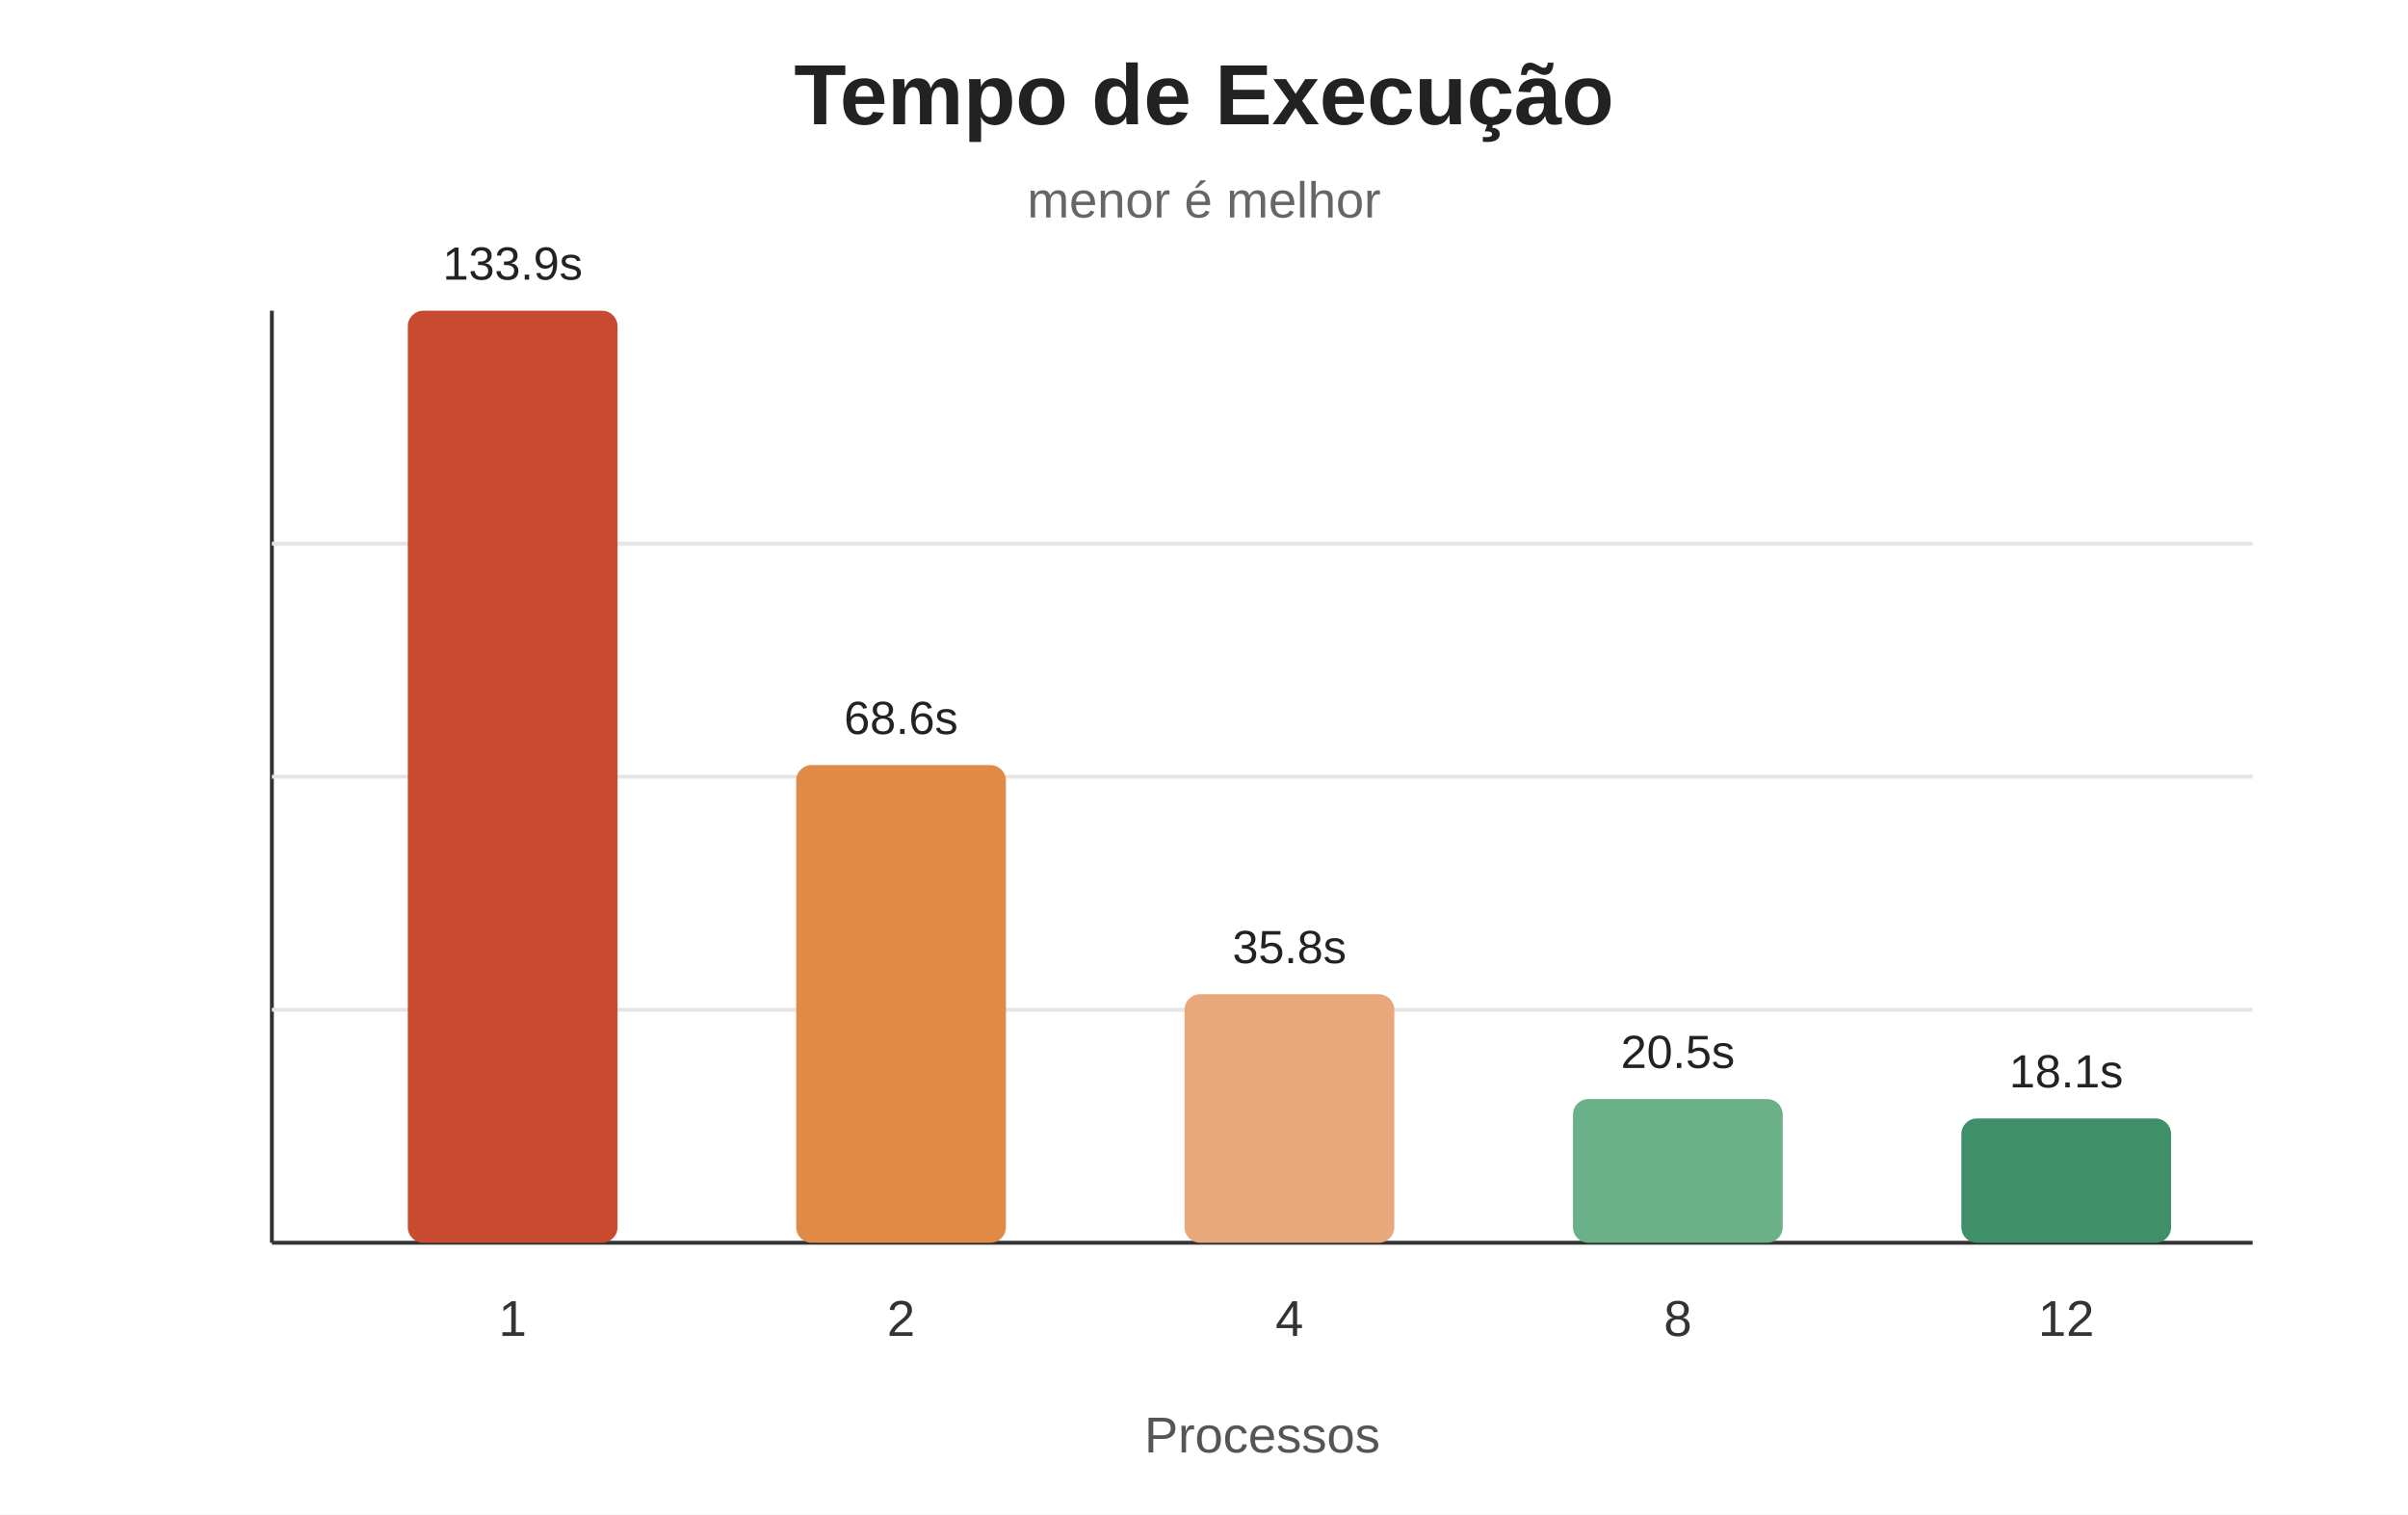
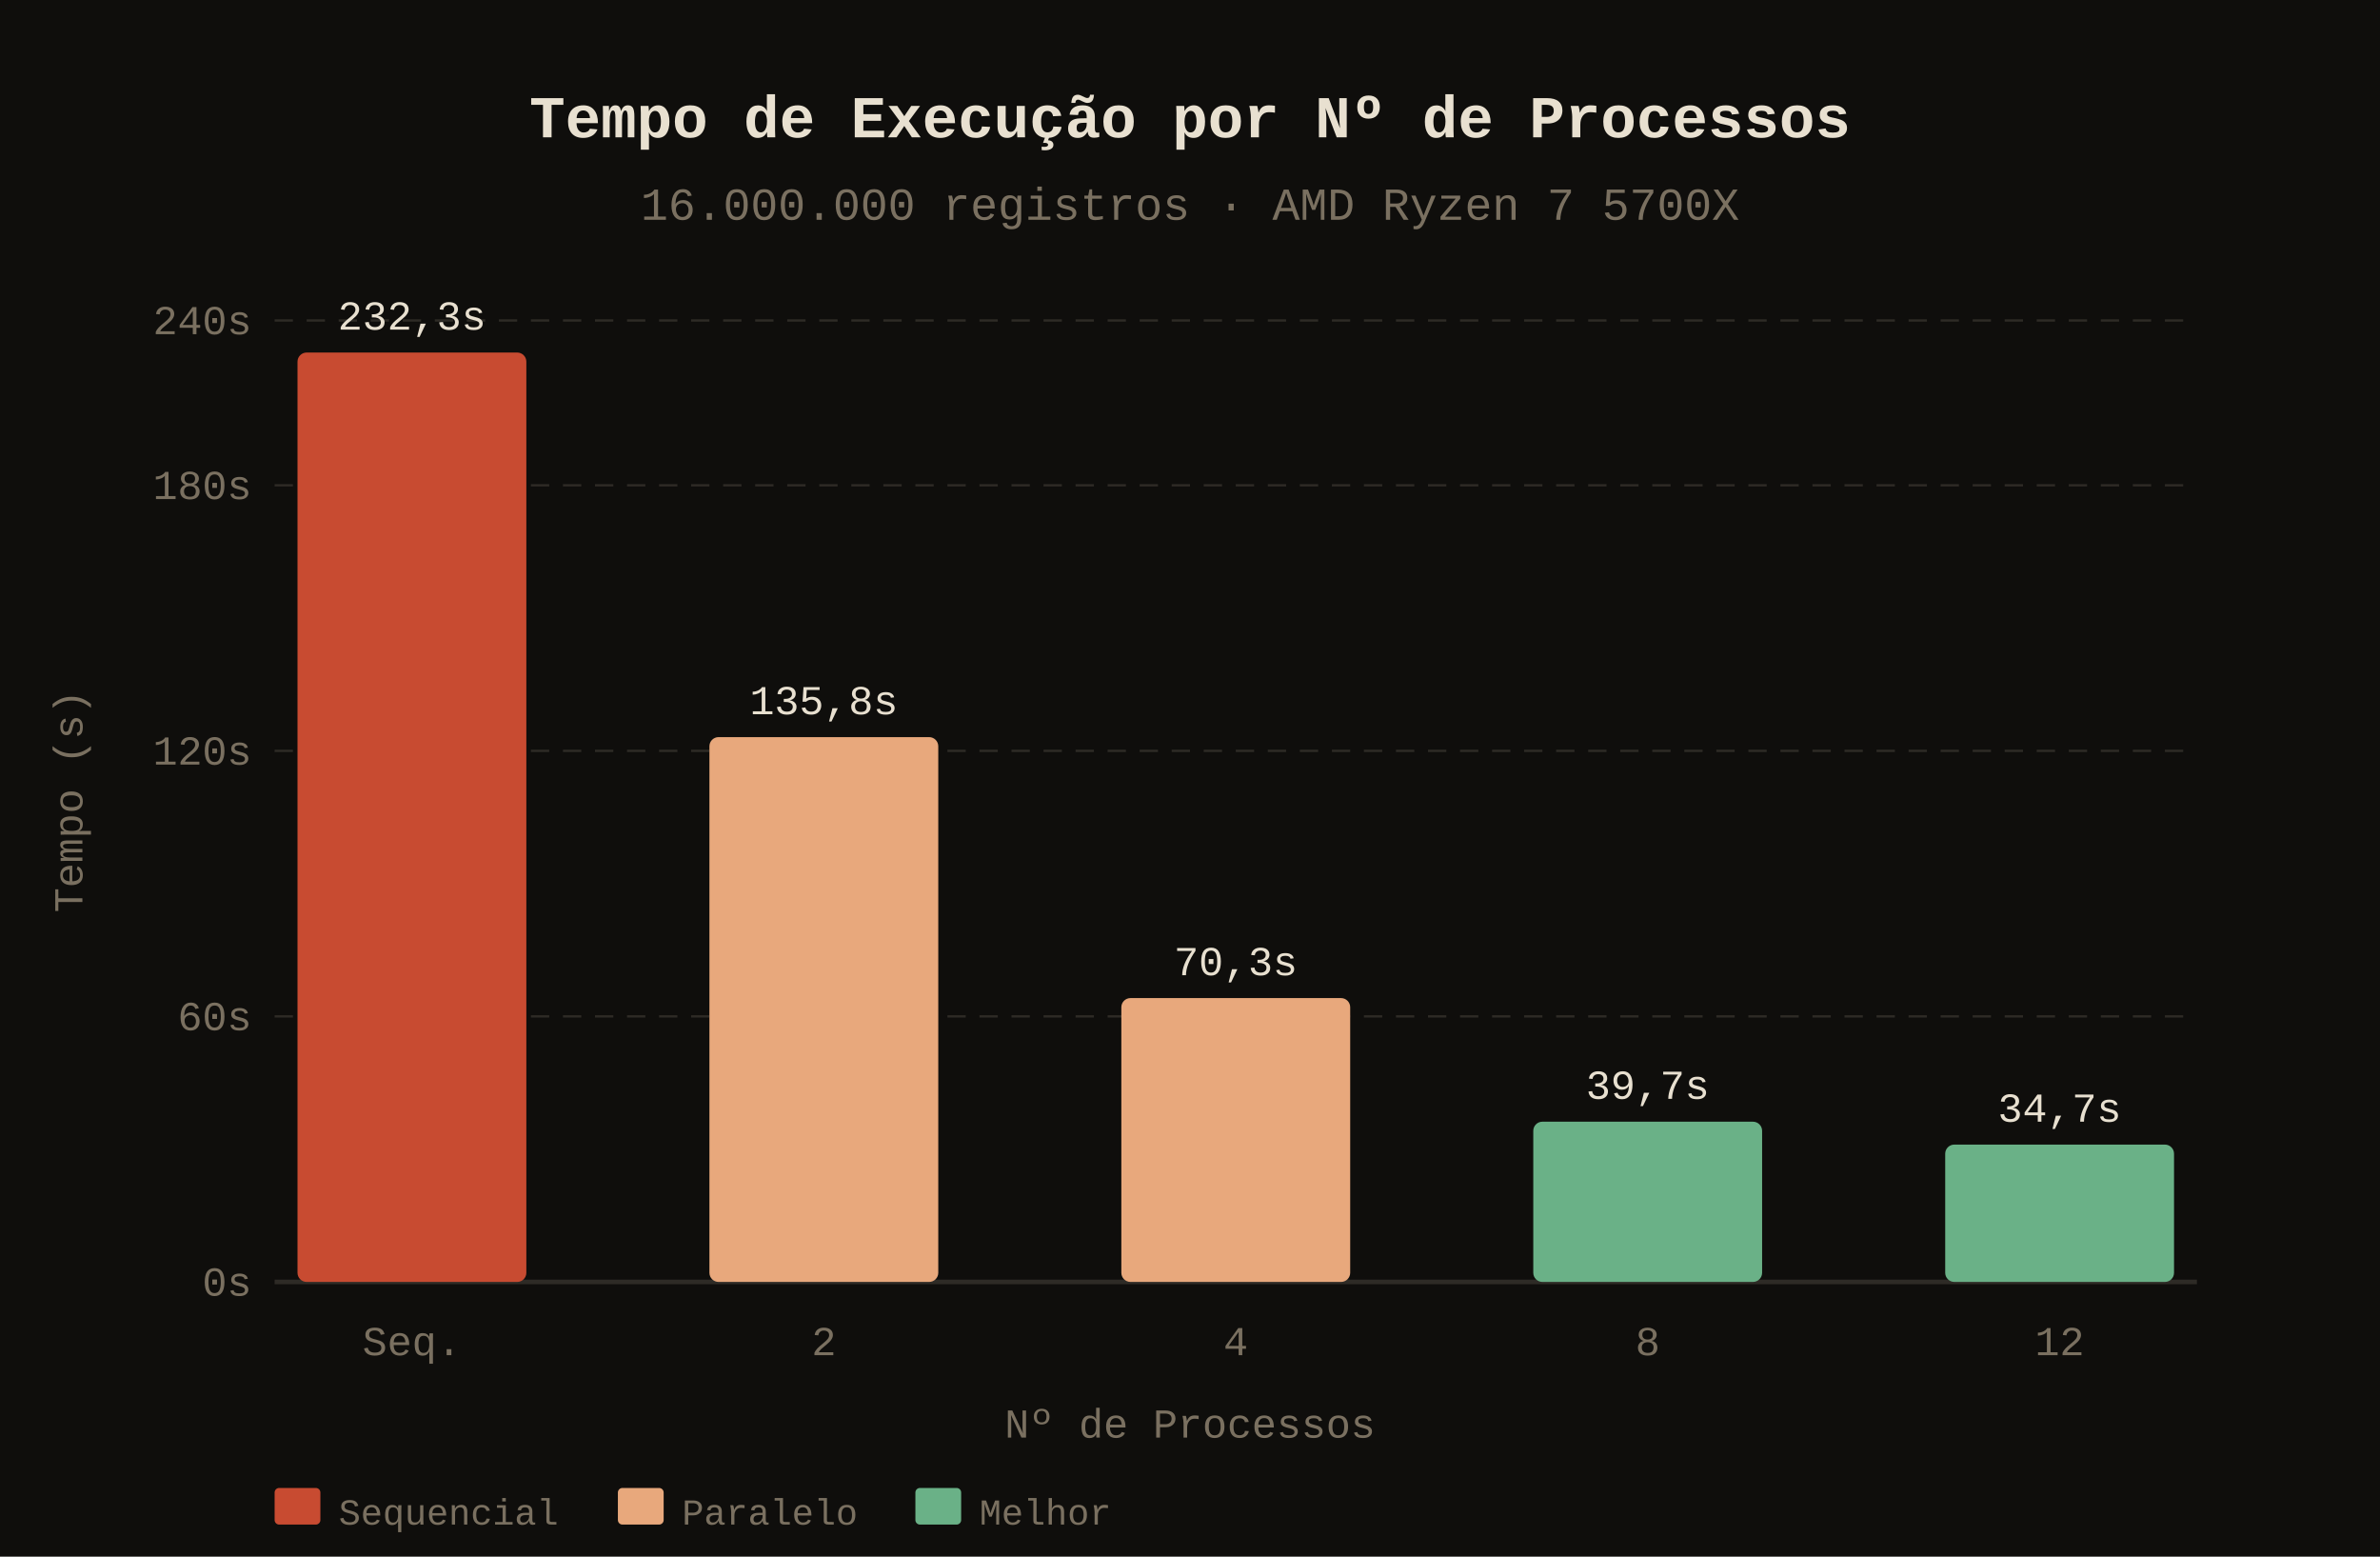
- <svg xmlns="http://www.w3.org/2000/svg" width="620" height="390" viewBox="0 0 620 390">
-   <rect width="620" height="390" fill="#ffffff" />
-   <text x="310" y="32" text-anchor="middle" font-family="Arial, sans-serif" font-size="22" font-weight="700" fill="#222">Tempo de Execução</text>
-   <text x="310" y="56" text-anchor="middle" font-family="Arial, sans-serif" font-size="13" fill="#666">menor é melhor</text>
-   <line x1="70" y1="320" x2="580" y2="320" stroke="#333" stroke-width="1" />
-   <line x1="70" y1="80" x2="70" y2="320" stroke="#333" stroke-width="1" />
-   <line x1="70" y1="260" x2="580" y2="260" stroke="#e5e5e5" />
-   <line x1="70" y1="200" x2="580" y2="200" stroke="#e5e5e5" />
-   <line x1="70" y1="140" x2="580" y2="140" stroke="#e5e5e5" />
-   <rect x="105" y="80" width="54" height="240" rx="4" fill="#c84b31" />
-   <rect x="205" y="197" width="54" height="123" rx="4" fill="#e08a47" />
-   <rect x="305" y="256" width="54" height="64" rx="4" fill="#e8a87c" />
-   <rect x="405" y="283" width="54" height="37" rx="4" fill="#6ab187" />
-   <rect x="505" y="288" width="54" height="32" rx="4" fill="#3f8f68" />
-   <text x="132" y="344" text-anchor="middle" font-family="Arial, sans-serif" font-size="13" fill="#333">1</text>
-   <text x="232" y="344" text-anchor="middle" font-family="Arial, sans-serif" font-size="13" fill="#333">2</text>
-   <text x="332" y="344" text-anchor="middle" font-family="Arial, sans-serif" font-size="13" fill="#333">4</text>
-   <text x="432" y="344" text-anchor="middle" font-family="Arial, sans-serif" font-size="13" fill="#333">8</text>
-   <text x="532" y="344" text-anchor="middle" font-family="Arial, sans-serif" font-size="13" fill="#333">12</text>
-   <text x="325" y="374" text-anchor="middle" font-family="Arial, sans-serif" font-size="13" fill="#555">Processos</text>
-   <text x="132" y="72" text-anchor="middle" font-family="Arial, sans-serif" font-size="12" fill="#222">133.9s</text>
-   <text x="232" y="189" text-anchor="middle" font-family="Arial, sans-serif" font-size="12" fill="#222">68.6s</text>
-   <text x="332" y="248" text-anchor="middle" font-family="Arial, sans-serif" font-size="12" fill="#222">35.8s</text>
-   <text x="432" y="275" text-anchor="middle" font-family="Arial, sans-serif" font-size="12" fill="#222">20.5s</text>
-   <text x="532" y="280" text-anchor="middle" font-family="Arial, sans-serif" font-size="12" fill="#222">18.1s</text>
+ <svg xmlns="http://www.w3.org/2000/svg" viewBox="0 0 520 340" font-family="'DM Mono', 'Courier New', monospace">
+   <rect width="520" height="340" fill="#0f0e0c" />
+   <text x="260" y="30" text-anchor="middle" fill="#e8e0d0" font-size="13" font-weight="bold">Tempo de Execução por Nº de Processos</text>
+   <text x="260" y="48" text-anchor="middle" fill="#7a7060" font-size="10">16.000.000 registros · AMD Ryzen 7 5700X</text>
+   <line x1="60" y1="280" x2="480" y2="280" stroke="#2e2b26" stroke-width="1" />
+   <line x1="60" y1="222" x2="480" y2="222" stroke="#2e2b26" stroke-width="0.5" stroke-dasharray="4,3" />
+   <line x1="60" y1="164" x2="480" y2="164" stroke="#2e2b26" stroke-width="0.5" stroke-dasharray="4,3" />
+   <line x1="60" y1="106" x2="480" y2="106" stroke="#2e2b26" stroke-width="0.5" stroke-dasharray="4,3" />
+   <line x1="60" y1="70" x2="480" y2="70" stroke="#2e2b26" stroke-width="0.5" stroke-dasharray="4,3" />
+   <text x="55" y="283" text-anchor="end" fill="#7a7060" font-size="9">0s</text>
+   <text x="55" y="225" text-anchor="end" fill="#7a7060" font-size="9">60s</text>
+   <text x="55" y="167" text-anchor="end" fill="#7a7060" font-size="9">120s</text>
+   <text x="55" y="109" text-anchor="end" fill="#7a7060" font-size="9">180s</text>
+   <text x="55" y="73" text-anchor="end" fill="#7a7060" font-size="9">240s</text>
+   <text x="18" y="175" text-anchor="middle" fill="#7a7060" font-size="9" transform="rotate(-90,18,175)">Tempo (s)</text>
+   <rect x="65" y="77" width="50" height="203" fill="#c84b31" rx="2" />
+   <text x="90" y="72" text-anchor="middle" fill="#e8e0d0" font-size="9">232,3s</text>
+   <rect x="155" y="161" width="50" height="119" fill="#e8a87c" rx="2" />
+   <text x="180" y="156" text-anchor="middle" fill="#e8e0d0" font-size="9">135,8s</text>
+   <rect x="245" y="218" width="50" height="62" fill="#e8a87c" rx="2" />
+   <text x="270" y="213" text-anchor="middle" fill="#e8e0d0" font-size="9">70,3s</text>
+   <rect x="335" y="245" width="50" height="35" fill="#6ab187" rx="2" />
+   <text x="360" y="240" text-anchor="middle" fill="#e8e0d0" font-size="9">39,7s</text>
+   <rect x="425" y="250" width="50" height="30" fill="#6ab187" rx="2" />
+   <text x="450" y="245" text-anchor="middle" fill="#e8e0d0" font-size="9">34,7s</text>
+   <text x="90" y="296" text-anchor="middle" fill="#7a7060" font-size="9">Seq.</text>
+   <text x="180" y="296" text-anchor="middle" fill="#7a7060" font-size="9">2</text>
+   <text x="270" y="296" text-anchor="middle" fill="#7a7060" font-size="9">4</text>
+   <text x="360" y="296" text-anchor="middle" fill="#7a7060" font-size="9">8</text>
+   <text x="450" y="296" text-anchor="middle" fill="#7a7060" font-size="9">12</text>
+   <text x="260" y="314" text-anchor="middle" fill="#7a7060" font-size="9">Nº de Processos</text>
+   <rect x="60" y="325" width="10" height="8" fill="#c84b31" rx="1" />
+   <text x="74" y="333" fill="#7a7060" font-size="8">Sequencial</text>
+   <rect x="135" y="325" width="10" height="8" fill="#e8a87c" rx="1" />
+   <text x="149" y="333" fill="#7a7060" font-size="8">Paralelo</text>
+   <rect x="200" y="325" width="10" height="8" fill="#6ab187" rx="1" />
+   <text x="214" y="333" fill="#7a7060" font-size="8">Melhor</text>
</svg>
